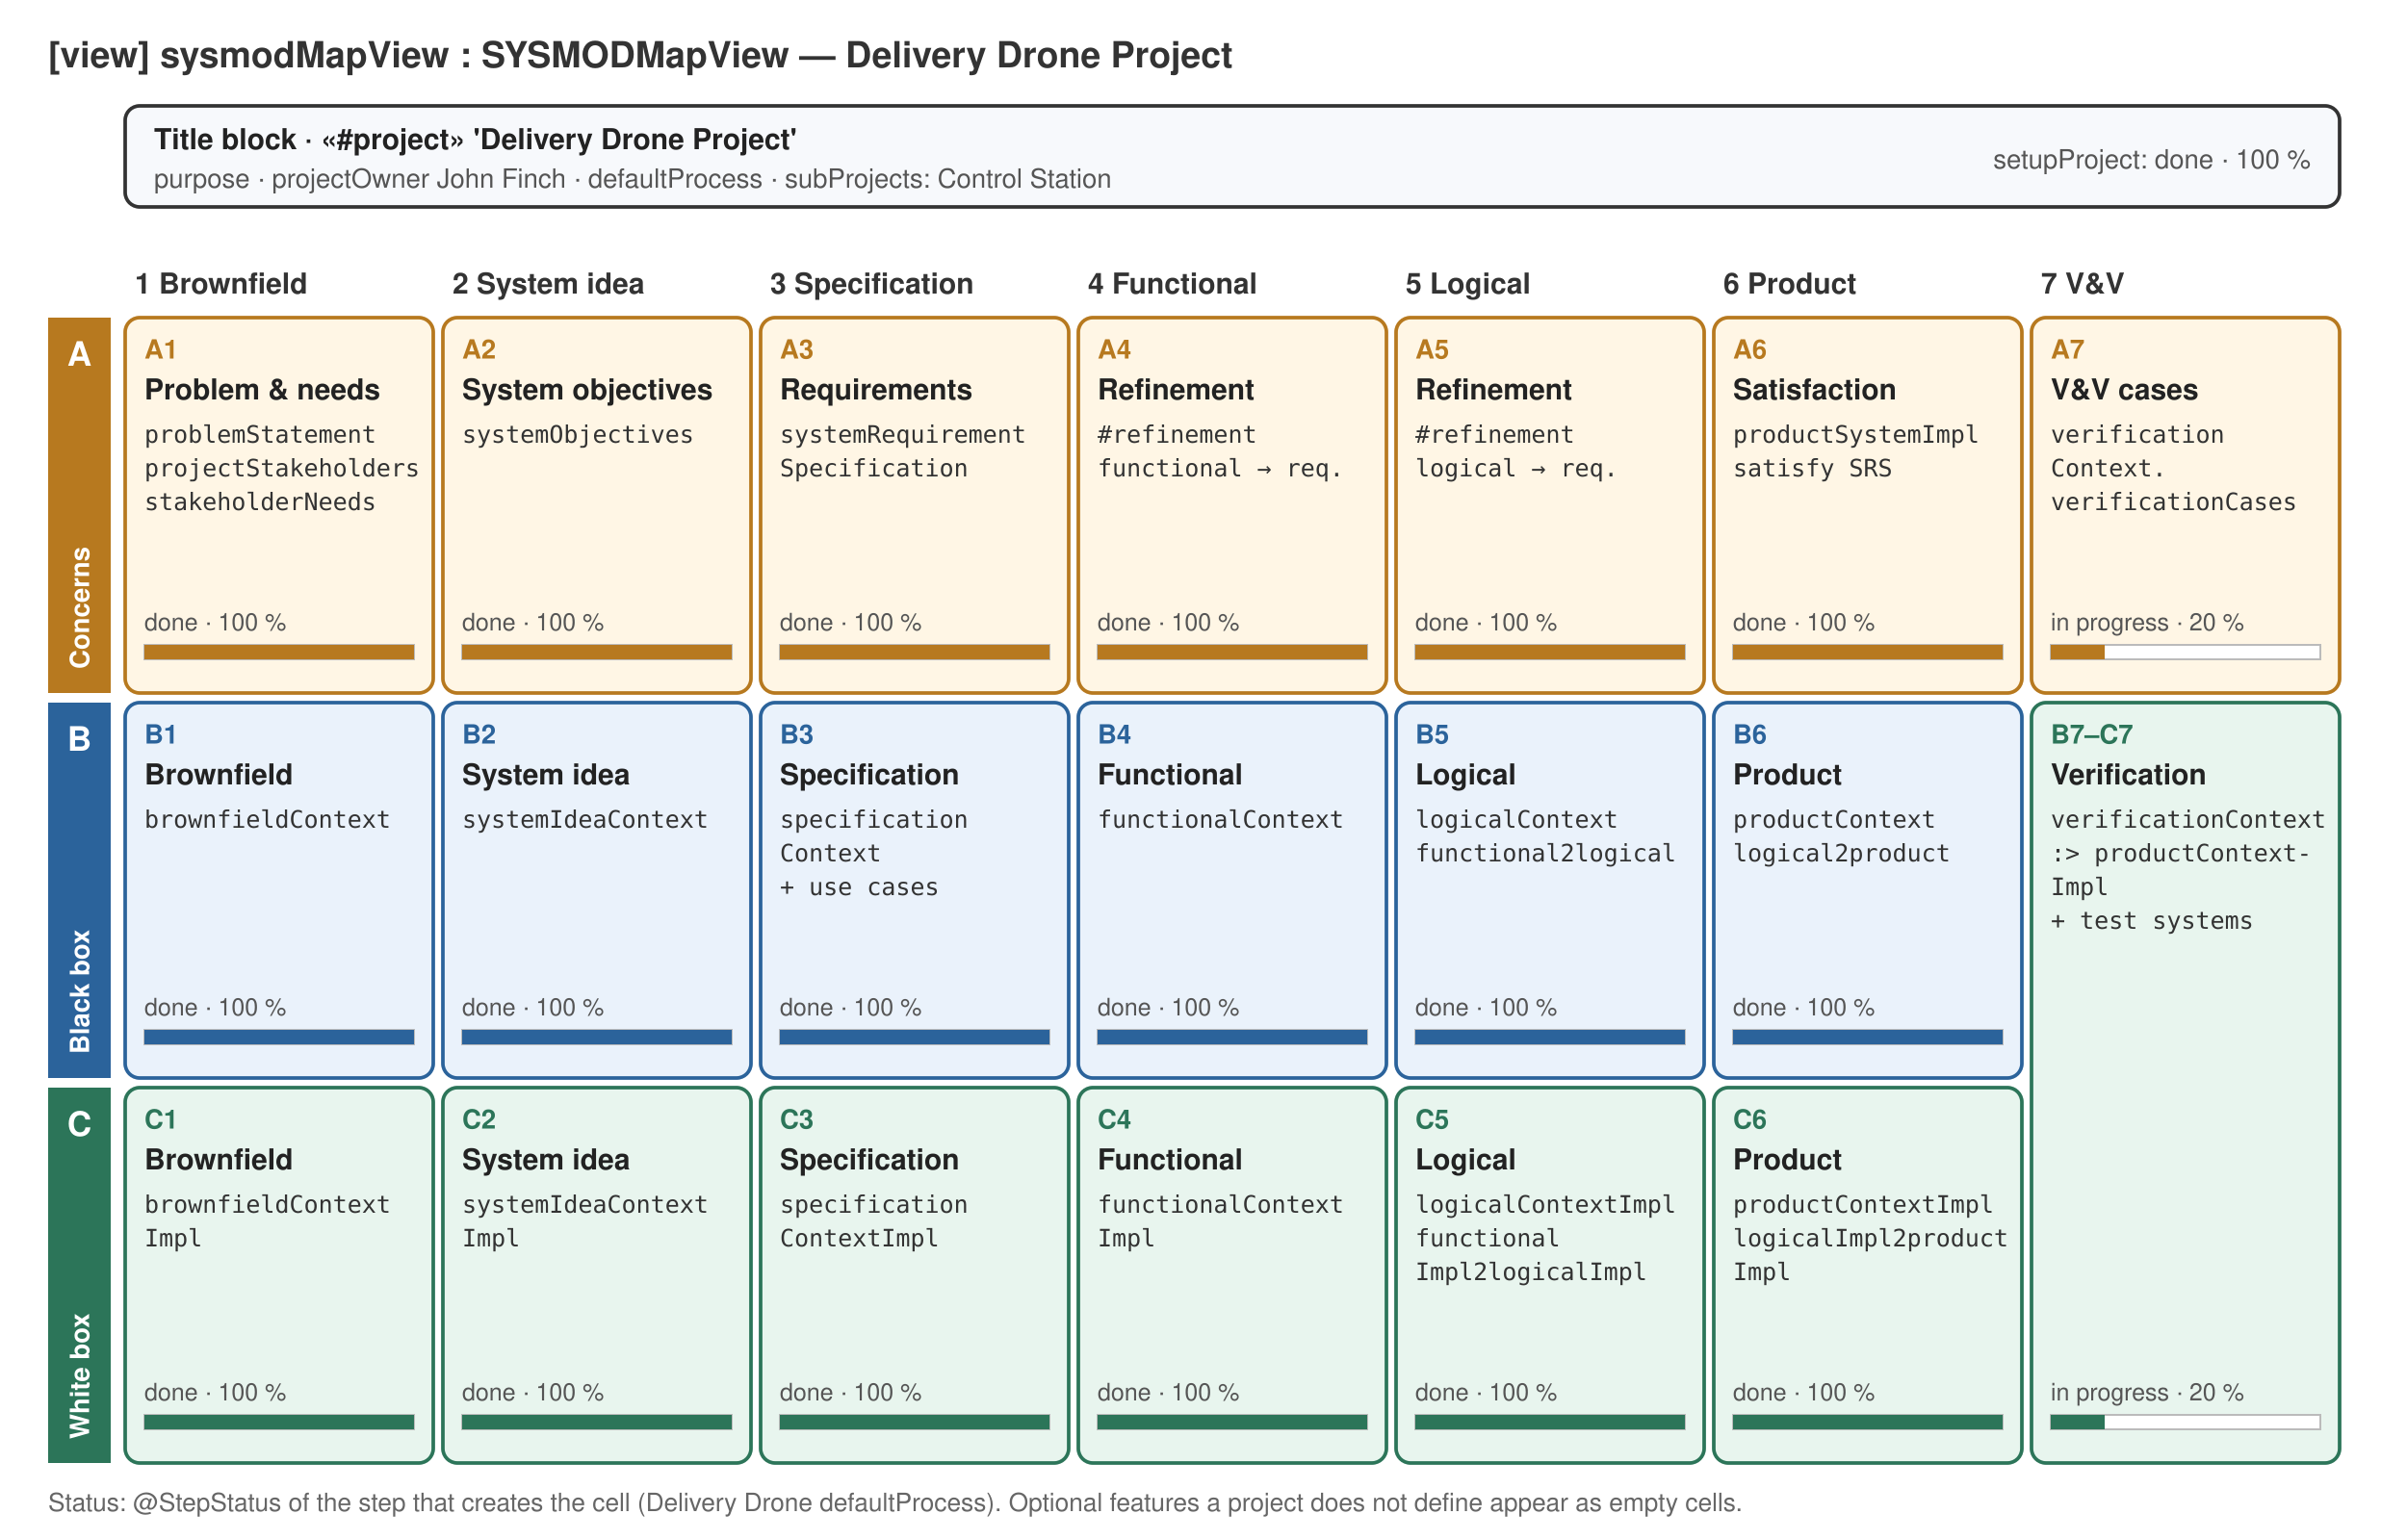
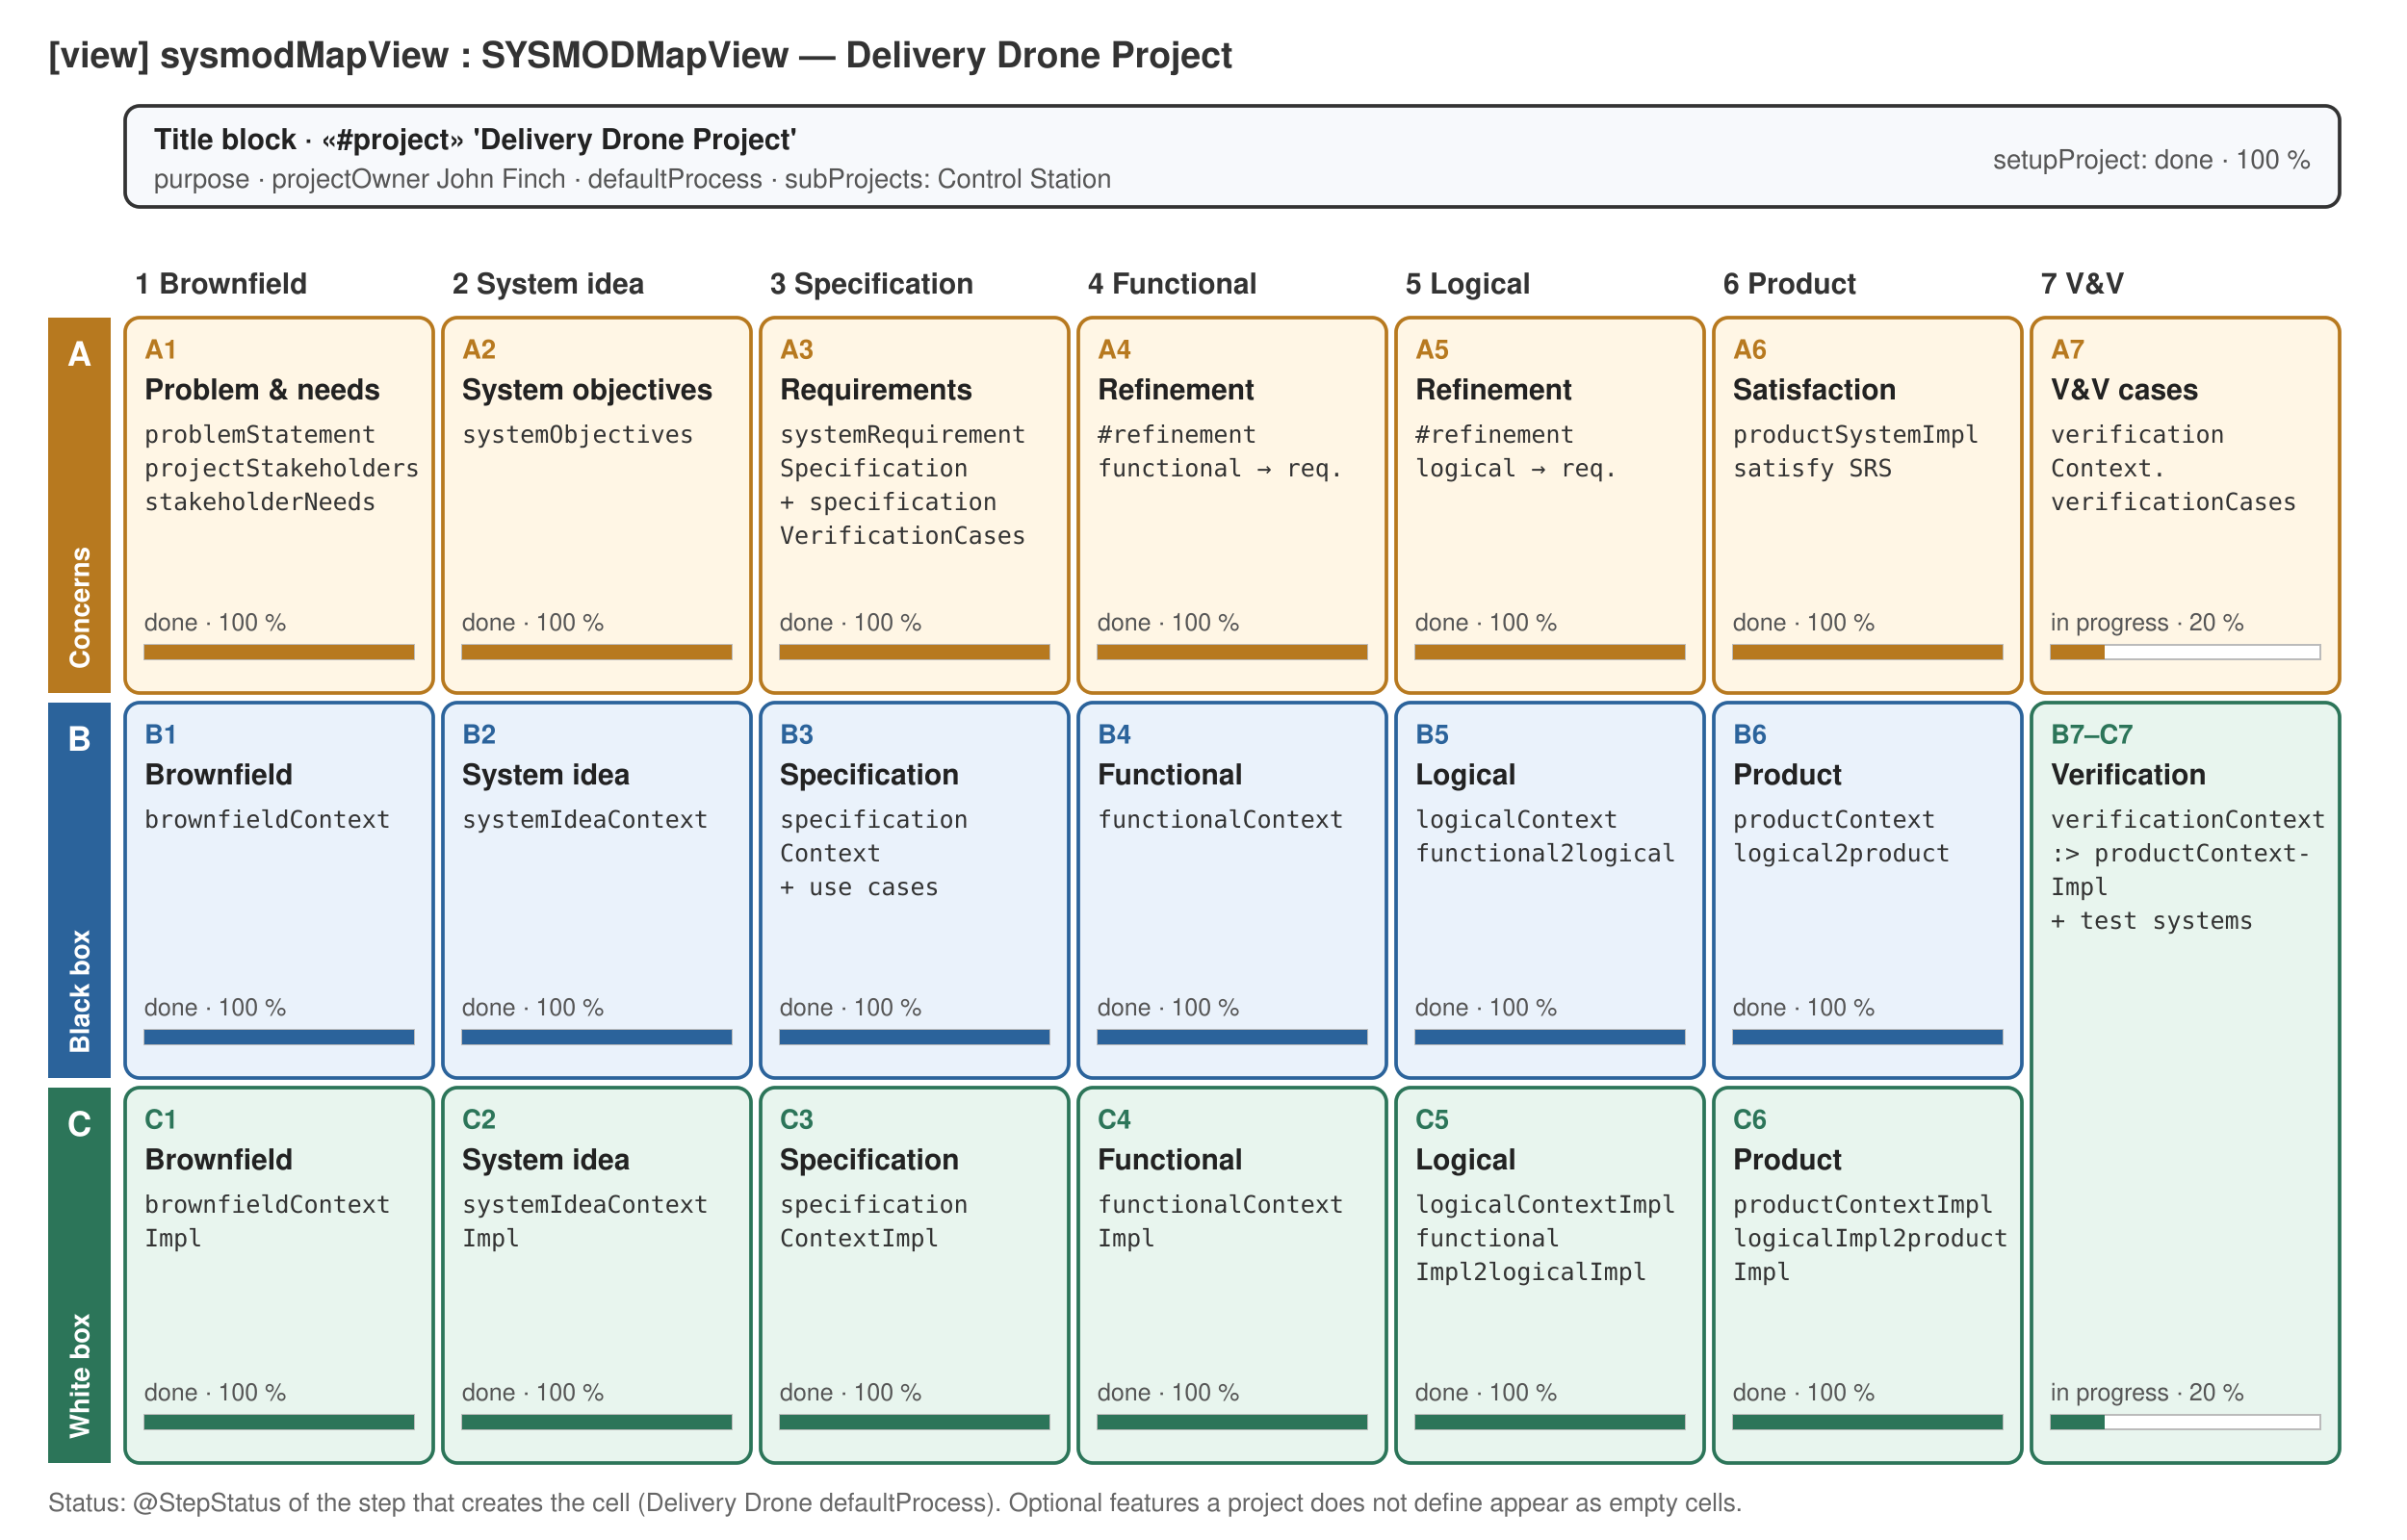
<svg xmlns="http://www.w3.org/2000/svg" width="1000" height="640" viewBox="0 0 1000 640" font-family="Segoe UI, Helvetica, Arial, sans-serif">
  <rect width="1000" height="640" fill="#ffffff" />
  <text x="20" y="28" font-size="15" font-weight="600" fill="#333">[view] sysmodMapView : SYSMODMapView — Delivery Drone Project</text>
  <rect x="52" y="44" width="920" height="42" rx="6" fill="#f7f9fc" stroke="#333" stroke-width="1.5" />
  <text x="64" y="62" font-size="12" font-weight="600" fill="#222">Title block · «#project» 'Delivery Drone Project'</text>
  <text x="64" y="78" font-size="11" fill="#555">purpose · projectOwner John Finch · defaultProcess · subProjects: Control Station</text>
  <text x="960" y="70" font-size="11" fill="#555" text-anchor="end">setupProject: done · 100 %</text>
  <text x="56" y="122" font-size="12" font-weight="600" fill="#333">1 Brownfield</text>
  <text x="188" y="122" font-size="12" font-weight="600" fill="#333">2 System idea</text>
  <text x="320" y="122" font-size="12" font-weight="600" fill="#333">3 Specification</text>
  <text x="452" y="122" font-size="12" font-weight="600" fill="#333">4 Functional</text>
  <text x="584" y="122" font-size="12" font-weight="600" fill="#333">5 Logical</text>
  <text x="716" y="122" font-size="12" font-weight="600" fill="#333">6 Product</text>
  <text x="848" y="122" font-size="12" font-weight="600" fill="#333">7 V&amp;V</text>
  <rect x="20" y="132" width="26" height="156" fill="#b7791f" />
  <text x="33" y="152" font-size="14" font-weight="700" fill="#ffffff" text-anchor="middle">A</text>
  <text transform="translate(37 278) rotate(-90)" font-size="11" font-weight="600" fill="#ffffff">Concerns</text>
  <rect x="52" y="132" width="128" height="156" rx="6" fill="#fff6e5" stroke="#b7791f" stroke-width="1.5" />
  <text x="60" y="149" font-size="11" font-weight="700" fill="#b7791f">A1</text>
  <text x="60" y="166" font-size="12" font-weight="600" fill="#222">Problem &amp; needs</text>
  <text x="60" y="184" font-size="10" font-family="Consolas, Menlo, monospace" fill="#333">problemStatement</text>
  <text x="60" y="198" font-size="10" font-family="Consolas, Menlo, monospace" fill="#333">projectStakeholders</text>
  <text x="60" y="212" font-size="10" font-family="Consolas, Menlo, monospace" fill="#333">stakeholderNeeds</text>
  <text x="60" y="262" font-size="10" fill="#555">done · 100 %</text>
  <rect x="60" y="268" width="112" height="6" fill="#ffffff" stroke="#bbb" stroke-width="0.8" />
  <rect x="60" y="268" width="112.0" height="6" fill="#b7791f" />
  <rect x="184" y="132" width="128" height="156" rx="6" fill="#fff6e5" stroke="#b7791f" stroke-width="1.5" />
  <text x="192" y="149" font-size="11" font-weight="700" fill="#b7791f">A2</text>
  <text x="192" y="166" font-size="12" font-weight="600" fill="#222">System objectives</text>
  <text x="192" y="184" font-size="10" font-family="Consolas, Menlo, monospace" fill="#333">systemObjectives</text>
  <text x="192" y="262" font-size="10" fill="#555">done · 100 %</text>
  <rect x="192" y="268" width="112" height="6" fill="#ffffff" stroke="#bbb" stroke-width="0.8" />
  <rect x="192" y="268" width="112.0" height="6" fill="#b7791f" />
  <rect x="316" y="132" width="128" height="156" rx="6" fill="#fff6e5" stroke="#b7791f" stroke-width="1.5" />
  <text x="324" y="149" font-size="11" font-weight="700" fill="#b7791f">A3</text>
  <text x="324" y="166" font-size="12" font-weight="600" fill="#222">Requirements</text>
  <text x="324" y="184" font-size="10" font-family="Consolas, Menlo, monospace" fill="#333">systemRequirement</text>
  <text x="324" y="198" font-size="10" font-family="Consolas, Menlo, monospace" fill="#333">Specification</text>
+   <text x="324" y="212" font-size="10" font-family="Consolas, Menlo, monospace" fill="#333">+ specification</text>
+   <text x="324" y="226" font-size="10" font-family="Consolas, Menlo, monospace" fill="#333">VerificationCases</text>
  <text x="324" y="262" font-size="10" fill="#555">done · 100 %</text>
  <rect x="324" y="268" width="112" height="6" fill="#ffffff" stroke="#bbb" stroke-width="0.8" />
  <rect x="324" y="268" width="112.0" height="6" fill="#b7791f" />
  <rect x="448" y="132" width="128" height="156" rx="6" fill="#fff6e5" stroke="#b7791f" stroke-width="1.5" />
  <text x="456" y="149" font-size="11" font-weight="700" fill="#b7791f">A4</text>
  <text x="456" y="166" font-size="12" font-weight="600" fill="#222">Refinement</text>
  <text x="456" y="184" font-size="10" font-family="Consolas, Menlo, monospace" fill="#333">#refinement</text>
  <text x="456" y="198" font-size="10" font-family="Consolas, Menlo, monospace" fill="#333">functional → req.</text>
  <text x="456" y="262" font-size="10" fill="#555">done · 100 %</text>
  <rect x="456" y="268" width="112" height="6" fill="#ffffff" stroke="#bbb" stroke-width="0.8" />
  <rect x="456" y="268" width="112.0" height="6" fill="#b7791f" />
  <rect x="580" y="132" width="128" height="156" rx="6" fill="#fff6e5" stroke="#b7791f" stroke-width="1.5" />
  <text x="588" y="149" font-size="11" font-weight="700" fill="#b7791f">A5</text>
  <text x="588" y="166" font-size="12" font-weight="600" fill="#222">Refinement</text>
  <text x="588" y="184" font-size="10" font-family="Consolas, Menlo, monospace" fill="#333">#refinement</text>
  <text x="588" y="198" font-size="10" font-family="Consolas, Menlo, monospace" fill="#333">logical → req.</text>
  <text x="588" y="262" font-size="10" fill="#555">done · 100 %</text>
  <rect x="588" y="268" width="112" height="6" fill="#ffffff" stroke="#bbb" stroke-width="0.8" />
  <rect x="588" y="268" width="112.0" height="6" fill="#b7791f" />
  <rect x="712" y="132" width="128" height="156" rx="6" fill="#fff6e5" stroke="#b7791f" stroke-width="1.5" />
  <text x="720" y="149" font-size="11" font-weight="700" fill="#b7791f">A6</text>
  <text x="720" y="166" font-size="12" font-weight="600" fill="#222">Satisfaction</text>
  <text x="720" y="184" font-size="10" font-family="Consolas, Menlo, monospace" fill="#333">productSystemImpl</text>
  <text x="720" y="198" font-size="10" font-family="Consolas, Menlo, monospace" fill="#333">satisfy SRS</text>
  <text x="720" y="262" font-size="10" fill="#555">done · 100 %</text>
  <rect x="720" y="268" width="112" height="6" fill="#ffffff" stroke="#bbb" stroke-width="0.8" />
  <rect x="720" y="268" width="112.0" height="6" fill="#b7791f" />
  <rect x="844" y="132" width="128" height="156" rx="6" fill="#fff6e5" stroke="#b7791f" stroke-width="1.5" />
  <text x="852" y="149" font-size="11" font-weight="700" fill="#b7791f">A7</text>
  <text x="852" y="166" font-size="12" font-weight="600" fill="#222">V&amp;V cases</text>
  <text x="852" y="184" font-size="10" font-family="Consolas, Menlo, monospace" fill="#333">verification</text>
  <text x="852" y="198" font-size="10" font-family="Consolas, Menlo, monospace" fill="#333">Context.</text>
  <text x="852" y="212" font-size="10" font-family="Consolas, Menlo, monospace" fill="#333">verificationCases</text>
  <text x="852" y="262" font-size="10" fill="#555">in progress · 20 %</text>
  <rect x="852" y="268" width="112" height="6" fill="#ffffff" stroke="#bbb" stroke-width="0.8" />
  <rect x="852" y="268" width="22.4" height="6" fill="#b7791f" />
  <rect x="20" y="292" width="26" height="156" fill="#2b639b" />
  <text x="33" y="312" font-size="14" font-weight="700" fill="#ffffff" text-anchor="middle">B</text>
  <text transform="translate(37 438) rotate(-90)" font-size="11" font-weight="600" fill="#ffffff">Black box</text>
  <rect x="52" y="292" width="128" height="156" rx="6" fill="#eaf2fb" stroke="#2b639b" stroke-width="1.5" />
  <text x="60" y="309" font-size="11" font-weight="700" fill="#2b639b">B1</text>
  <text x="60" y="326" font-size="12" font-weight="600" fill="#222">Brownfield</text>
  <text x="60" y="344" font-size="10" font-family="Consolas, Menlo, monospace" fill="#333">brownfieldContext</text>
  <text x="60" y="422" font-size="10" fill="#555">done · 100 %</text>
  <rect x="60" y="428" width="112" height="6" fill="#ffffff" stroke="#bbb" stroke-width="0.8" />
  <rect x="60" y="428" width="112.0" height="6" fill="#2b639b" />
  <rect x="184" y="292" width="128" height="156" rx="6" fill="#eaf2fb" stroke="#2b639b" stroke-width="1.5" />
  <text x="192" y="309" font-size="11" font-weight="700" fill="#2b639b">B2</text>
  <text x="192" y="326" font-size="12" font-weight="600" fill="#222">System idea</text>
  <text x="192" y="344" font-size="10" font-family="Consolas, Menlo, monospace" fill="#333">systemIdeaContext</text>
  <text x="192" y="422" font-size="10" fill="#555">done · 100 %</text>
  <rect x="192" y="428" width="112" height="6" fill="#ffffff" stroke="#bbb" stroke-width="0.8" />
  <rect x="192" y="428" width="112.0" height="6" fill="#2b639b" />
  <rect x="316" y="292" width="128" height="156" rx="6" fill="#eaf2fb" stroke="#2b639b" stroke-width="1.5" />
  <text x="324" y="309" font-size="11" font-weight="700" fill="#2b639b">B3</text>
  <text x="324" y="326" font-size="12" font-weight="600" fill="#222">Specification</text>
  <text x="324" y="344" font-size="10" font-family="Consolas, Menlo, monospace" fill="#333">specification</text>
  <text x="324" y="358" font-size="10" font-family="Consolas, Menlo, monospace" fill="#333">Context</text>
  <text x="324" y="372" font-size="10" font-family="Consolas, Menlo, monospace" fill="#333">+ use cases</text>
  <text x="324" y="422" font-size="10" fill="#555">done · 100 %</text>
  <rect x="324" y="428" width="112" height="6" fill="#ffffff" stroke="#bbb" stroke-width="0.8" />
  <rect x="324" y="428" width="112.0" height="6" fill="#2b639b" />
  <rect x="448" y="292" width="128" height="156" rx="6" fill="#eaf2fb" stroke="#2b639b" stroke-width="1.5" />
  <text x="456" y="309" font-size="11" font-weight="700" fill="#2b639b">B4</text>
  <text x="456" y="326" font-size="12" font-weight="600" fill="#222">Functional</text>
  <text x="456" y="344" font-size="10" font-family="Consolas, Menlo, monospace" fill="#333">functionalContext</text>
  <text x="456" y="422" font-size="10" fill="#555">done · 100 %</text>
  <rect x="456" y="428" width="112" height="6" fill="#ffffff" stroke="#bbb" stroke-width="0.8" />
  <rect x="456" y="428" width="112.0" height="6" fill="#2b639b" />
  <rect x="580" y="292" width="128" height="156" rx="6" fill="#eaf2fb" stroke="#2b639b" stroke-width="1.5" />
  <text x="588" y="309" font-size="11" font-weight="700" fill="#2b639b">B5</text>
  <text x="588" y="326" font-size="12" font-weight="600" fill="#222">Logical</text>
  <text x="588" y="344" font-size="10" font-family="Consolas, Menlo, monospace" fill="#333">logicalContext</text>
  <text x="588" y="358" font-size="10" font-family="Consolas, Menlo, monospace" fill="#333">functional2logical</text>
  <text x="588" y="422" font-size="10" fill="#555">done · 100 %</text>
  <rect x="588" y="428" width="112" height="6" fill="#ffffff" stroke="#bbb" stroke-width="0.8" />
  <rect x="588" y="428" width="112.0" height="6" fill="#2b639b" />
  <rect x="712" y="292" width="128" height="156" rx="6" fill="#eaf2fb" stroke="#2b639b" stroke-width="1.5" />
  <text x="720" y="309" font-size="11" font-weight="700" fill="#2b639b">B6</text>
  <text x="720" y="326" font-size="12" font-weight="600" fill="#222">Product</text>
  <text x="720" y="344" font-size="10" font-family="Consolas, Menlo, monospace" fill="#333">productContext</text>
  <text x="720" y="358" font-size="10" font-family="Consolas, Menlo, monospace" fill="#333">logical2product</text>
  <text x="720" y="422" font-size="10" fill="#555">done · 100 %</text>
  <rect x="720" y="428" width="112" height="6" fill="#ffffff" stroke="#bbb" stroke-width="0.8" />
  <rect x="720" y="428" width="112.0" height="6" fill="#2b639b" />
  <rect x="844" y="292" width="128" height="316" rx="6" fill="#e8f5ee" stroke="#2c7559" stroke-width="1.5" />
  <text x="852" y="309" font-size="11" font-weight="700" fill="#2c7559">B7–C7</text>
  <text x="852" y="326" font-size="12" font-weight="600" fill="#222">Verification</text>
  <text x="852" y="344" font-size="10" font-family="Consolas, Menlo, monospace" fill="#333">verificationContext</text>
  <text x="852" y="358" font-size="10" font-family="Consolas, Menlo, monospace" fill="#333">:&gt; productContext-</text>
  <text x="852" y="372" font-size="10" font-family="Consolas, Menlo, monospace" fill="#333">Impl</text>
  <text x="852" y="386" font-size="10" font-family="Consolas, Menlo, monospace" fill="#333">+ test systems</text>
  <text x="852" y="582" font-size="10" fill="#555">in progress · 20 %</text>
  <rect x="852" y="588" width="112" height="6" fill="#ffffff" stroke="#bbb" stroke-width="0.8" />
  <rect x="852" y="588" width="22.4" height="6" fill="#2c7559" />
  <rect x="20" y="452" width="26" height="156" fill="#2c7559" />
  <text x="33" y="472" font-size="14" font-weight="700" fill="#ffffff" text-anchor="middle">C</text>
  <text transform="translate(37 598) rotate(-90)" font-size="11" font-weight="600" fill="#ffffff">White box</text>
  <rect x="52" y="452" width="128" height="156" rx="6" fill="#e8f5ee" stroke="#2c7559" stroke-width="1.5" />
  <text x="60" y="469" font-size="11" font-weight="700" fill="#2c7559">C1</text>
  <text x="60" y="486" font-size="12" font-weight="600" fill="#222">Brownfield</text>
  <text x="60" y="504" font-size="10" font-family="Consolas, Menlo, monospace" fill="#333">brownfieldContext</text>
  <text x="60" y="518" font-size="10" font-family="Consolas, Menlo, monospace" fill="#333">Impl</text>
  <text x="60" y="582" font-size="10" fill="#555">done · 100 %</text>
  <rect x="60" y="588" width="112" height="6" fill="#ffffff" stroke="#bbb" stroke-width="0.8" />
  <rect x="60" y="588" width="112.0" height="6" fill="#2c7559" />
  <rect x="184" y="452" width="128" height="156" rx="6" fill="#e8f5ee" stroke="#2c7559" stroke-width="1.5" />
  <text x="192" y="469" font-size="11" font-weight="700" fill="#2c7559">C2</text>
  <text x="192" y="486" font-size="12" font-weight="600" fill="#222">System idea</text>
  <text x="192" y="504" font-size="10" font-family="Consolas, Menlo, monospace" fill="#333">systemIdeaContext</text>
  <text x="192" y="518" font-size="10" font-family="Consolas, Menlo, monospace" fill="#333">Impl</text>
  <text x="192" y="582" font-size="10" fill="#555">done · 100 %</text>
  <rect x="192" y="588" width="112" height="6" fill="#ffffff" stroke="#bbb" stroke-width="0.8" />
  <rect x="192" y="588" width="112.0" height="6" fill="#2c7559" />
  <rect x="316" y="452" width="128" height="156" rx="6" fill="#e8f5ee" stroke="#2c7559" stroke-width="1.5" />
  <text x="324" y="469" font-size="11" font-weight="700" fill="#2c7559">C3</text>
  <text x="324" y="486" font-size="12" font-weight="600" fill="#222">Specification</text>
  <text x="324" y="504" font-size="10" font-family="Consolas, Menlo, monospace" fill="#333">specification</text>
  <text x="324" y="518" font-size="10" font-family="Consolas, Menlo, monospace" fill="#333">ContextImpl</text>
  <text x="324" y="582" font-size="10" fill="#555">done · 100 %</text>
  <rect x="324" y="588" width="112" height="6" fill="#ffffff" stroke="#bbb" stroke-width="0.8" />
  <rect x="324" y="588" width="112.0" height="6" fill="#2c7559" />
  <rect x="448" y="452" width="128" height="156" rx="6" fill="#e8f5ee" stroke="#2c7559" stroke-width="1.5" />
  <text x="456" y="469" font-size="11" font-weight="700" fill="#2c7559">C4</text>
  <text x="456" y="486" font-size="12" font-weight="600" fill="#222">Functional</text>
  <text x="456" y="504" font-size="10" font-family="Consolas, Menlo, monospace" fill="#333">functionalContext</text>
  <text x="456" y="518" font-size="10" font-family="Consolas, Menlo, monospace" fill="#333">Impl</text>
  <text x="456" y="582" font-size="10" fill="#555">done · 100 %</text>
  <rect x="456" y="588" width="112" height="6" fill="#ffffff" stroke="#bbb" stroke-width="0.8" />
  <rect x="456" y="588" width="112.0" height="6" fill="#2c7559" />
  <rect x="580" y="452" width="128" height="156" rx="6" fill="#e8f5ee" stroke="#2c7559" stroke-width="1.5" />
  <text x="588" y="469" font-size="11" font-weight="700" fill="#2c7559">C5</text>
  <text x="588" y="486" font-size="12" font-weight="600" fill="#222">Logical</text>
  <text x="588" y="504" font-size="10" font-family="Consolas, Menlo, monospace" fill="#333">logicalContextImpl</text>
  <text x="588" y="518" font-size="10" font-family="Consolas, Menlo, monospace" fill="#333">functional</text>
  <text x="588" y="532" font-size="10" font-family="Consolas, Menlo, monospace" fill="#333">Impl2logicalImpl</text>
  <text x="588" y="582" font-size="10" fill="#555">done · 100 %</text>
  <rect x="588" y="588" width="112" height="6" fill="#ffffff" stroke="#bbb" stroke-width="0.8" />
  <rect x="588" y="588" width="112.0" height="6" fill="#2c7559" />
  <rect x="712" y="452" width="128" height="156" rx="6" fill="#e8f5ee" stroke="#2c7559" stroke-width="1.5" />
  <text x="720" y="469" font-size="11" font-weight="700" fill="#2c7559">C6</text>
  <text x="720" y="486" font-size="12" font-weight="600" fill="#222">Product</text>
  <text x="720" y="504" font-size="10" font-family="Consolas, Menlo, monospace" fill="#333">productContextImpl</text>
  <text x="720" y="518" font-size="10" font-family="Consolas, Menlo, monospace" fill="#333">logicalImpl2product</text>
  <text x="720" y="532" font-size="10" font-family="Consolas, Menlo, monospace" fill="#333">Impl</text>
  <text x="720" y="582" font-size="10" fill="#555">done · 100 %</text>
  <rect x="720" y="588" width="112" height="6" fill="#ffffff" stroke="#bbb" stroke-width="0.8" />
  <rect x="720" y="588" width="112.0" height="6" fill="#2c7559" />
  <text x="20" y="628" font-size="10.5" fill="#666">Status: @StepStatus of the step that creates the cell (Delivery Drone defaultProcess). Optional features a project does not define appear as empty cells.</text>
</svg>
